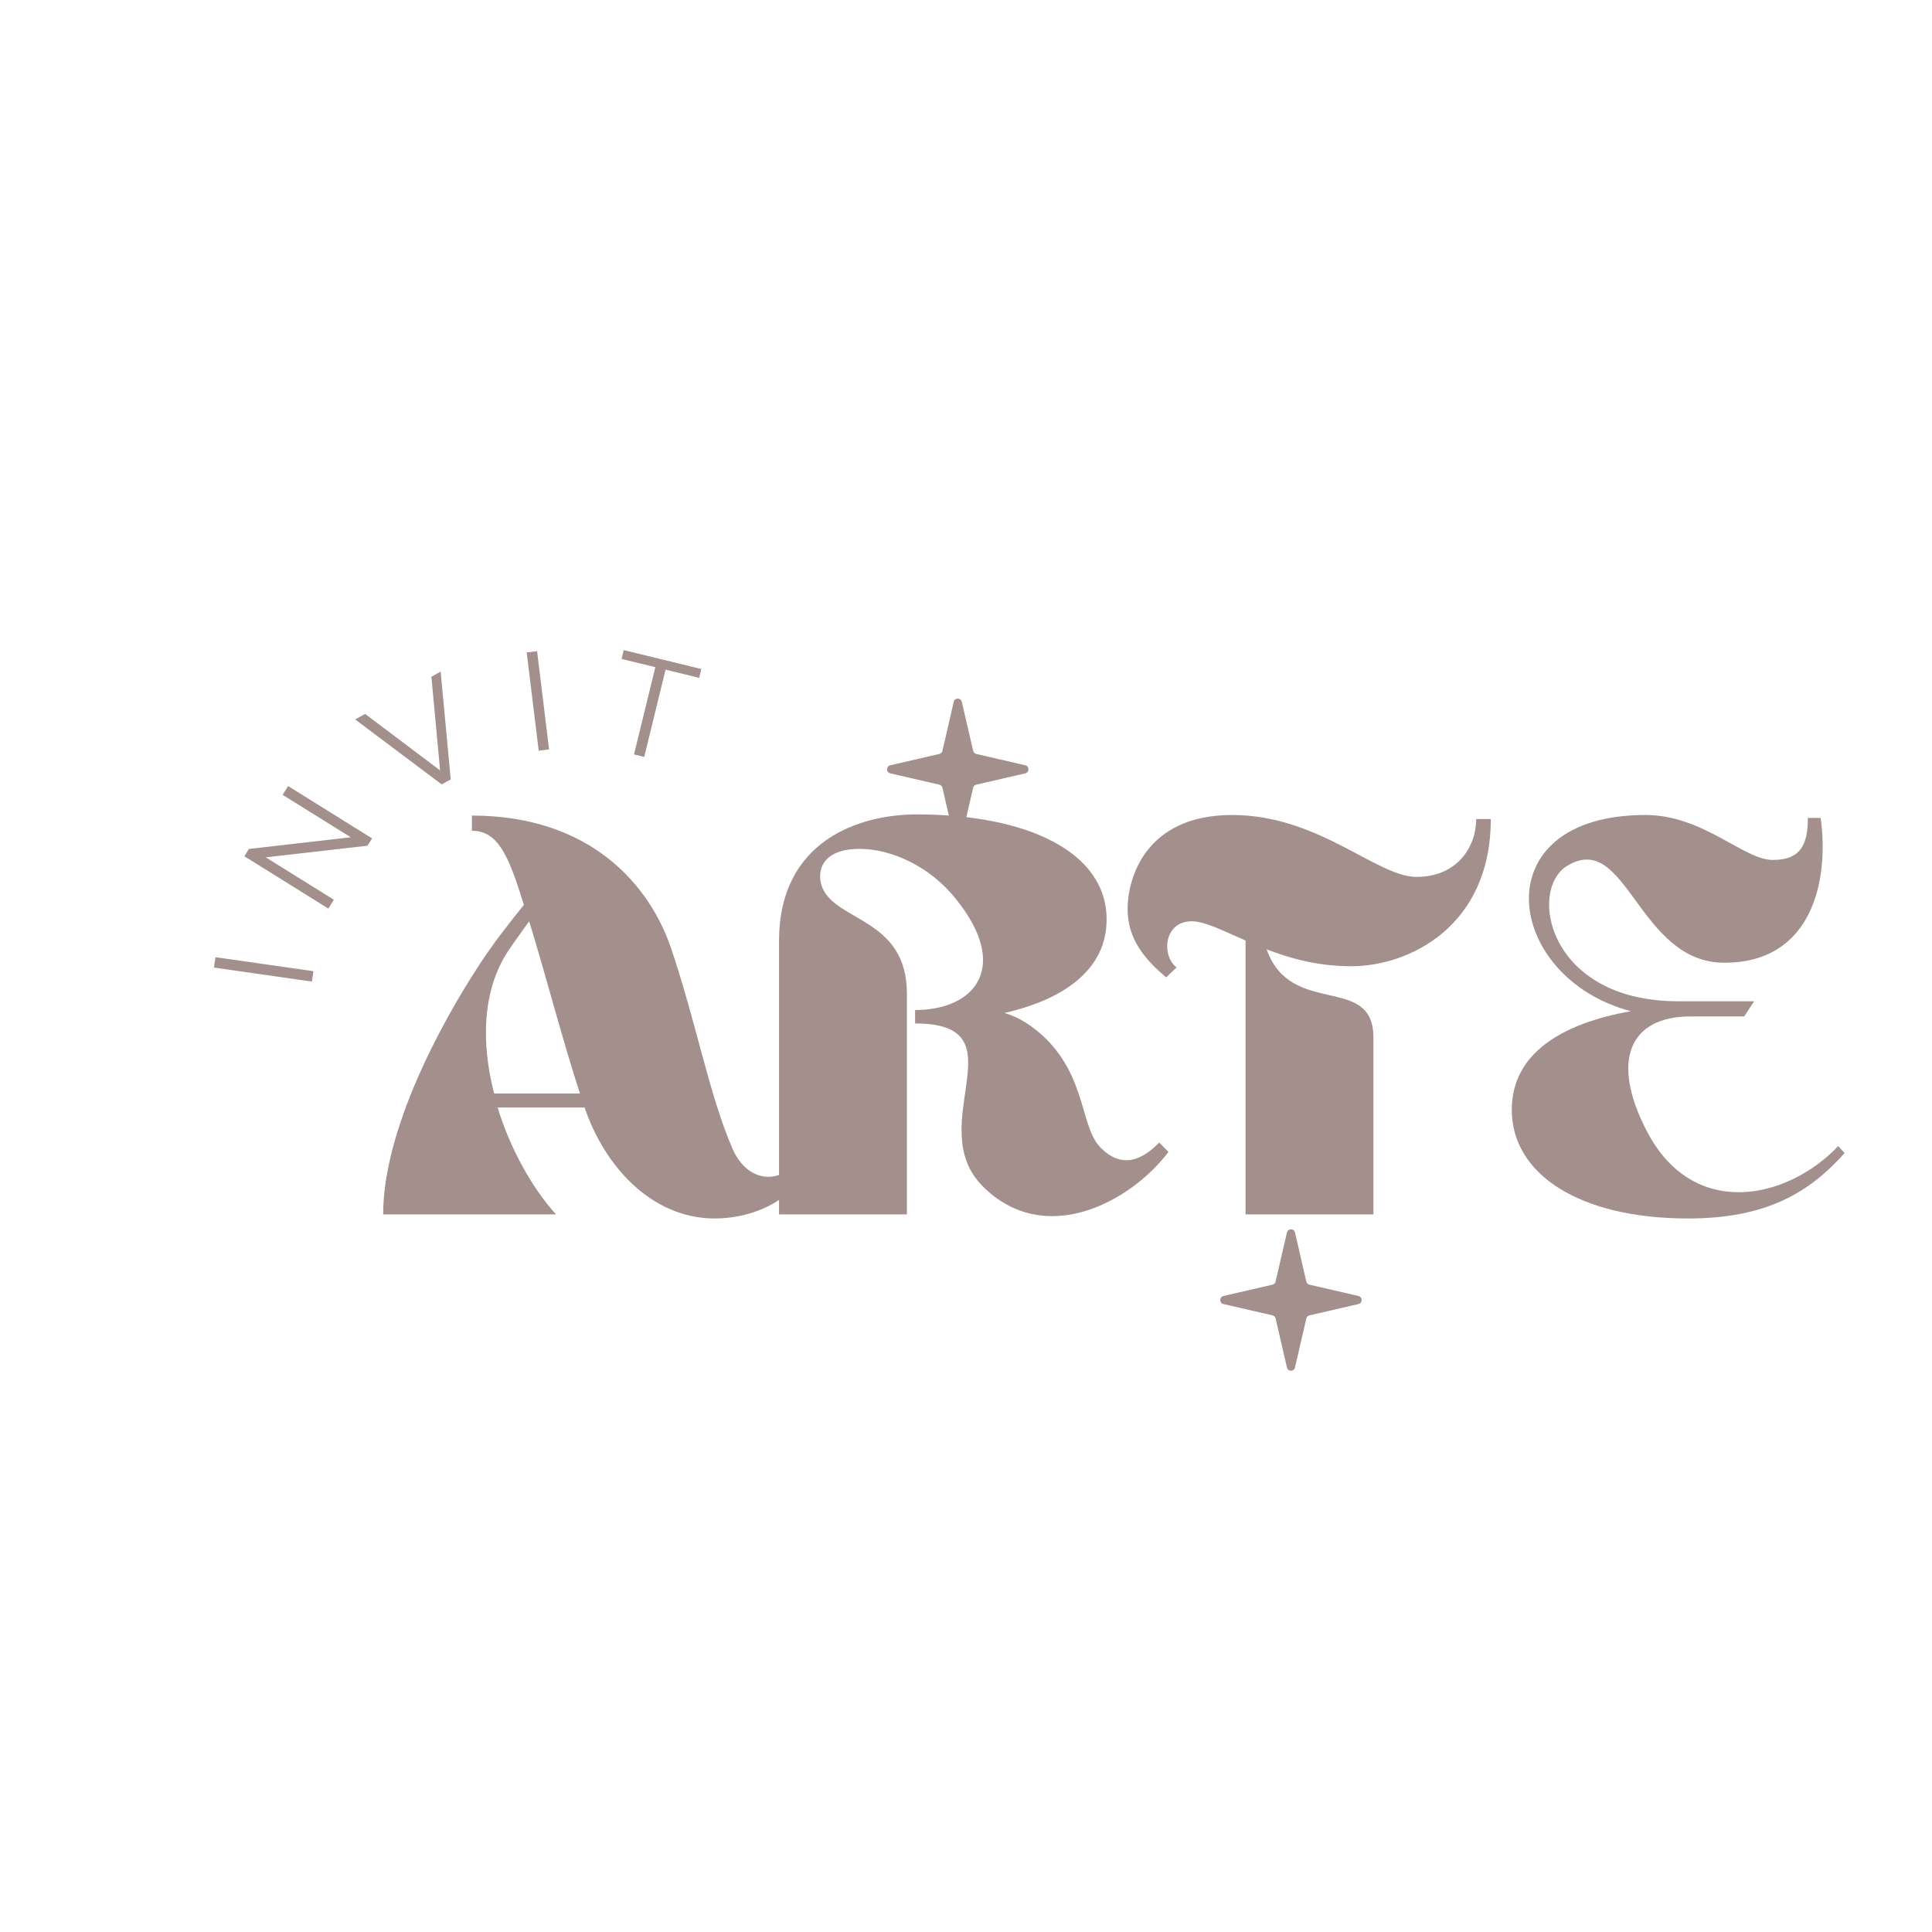
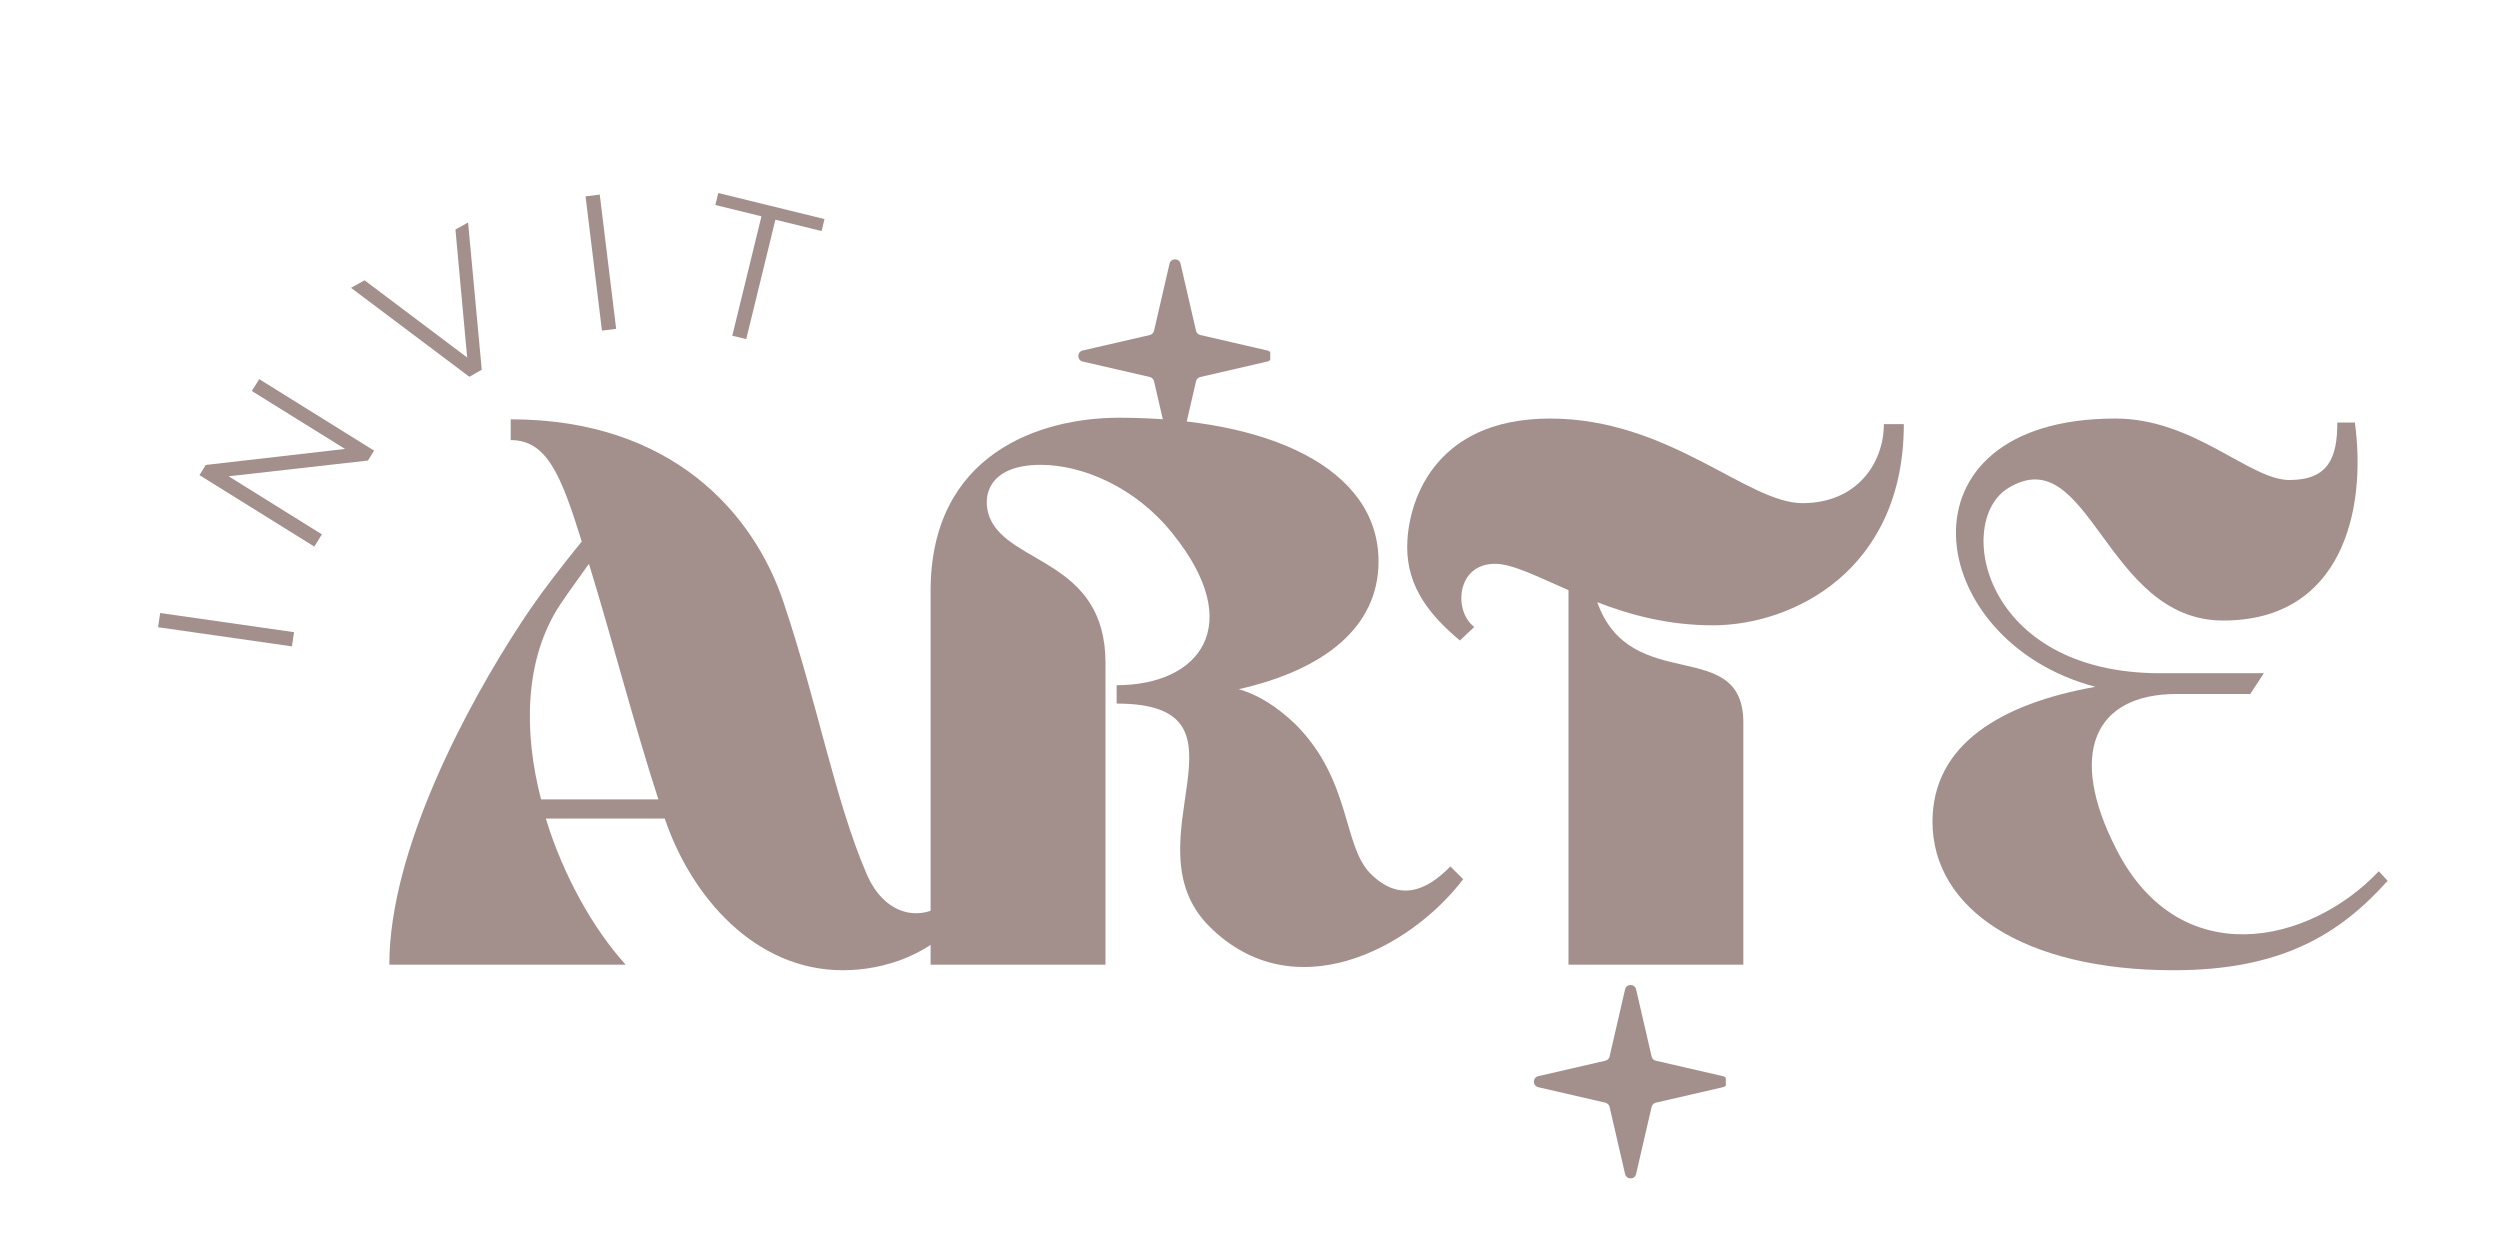
- <svg xmlns="http://www.w3.org/2000/svg" width="500" zoomAndPan="magnify" viewBox="0 0 375 375" height="500" preserveAspectRatio="xMidYMid meet" version="1.0">
+ <svg xmlns="http://www.w3.org/2000/svg" width="400" zoomAndPan="magnify" viewBox="0 0 300 150" height="200" preserveAspectRatio="xMidYMid meet" version="1.0">
  <defs>
    <g />
-     <clipPath id="f992029a28">
-       <path d="M 236.766 238.609 L 264.297 238.609 L 264.297 266.059 L 236.766 266.059 Z M 236.766 238.609 " clip-rule="nonzero" />
+     <clipPath id="677a9aa0ef">
+       <path d="M 184 118.199 L 207.098 118.199 L 207.098 141.406 L 184 141.406 Z M 184 118.199 " clip-rule="nonzero" />
    </clipPath>
-     <clipPath id="11e13c0e5b">
-       <path d="M 236.73 262 L 245 262 L 245 267.848 L 236.73 267.848 Z M 236.73 262 " clip-rule="nonzero" />
+     <clipPath id="a5d95a33b3">
+       <path d="M 183.969 138 L 191 138 L 191 142.941 L 183.969 142.941 Z M 183.969 138 " clip-rule="nonzero" />
    </clipPath>
-     <clipPath id="a622a05bf0">
-       <path d="M 172.098 135.598 L 199.629 135.598 L 199.629 163.047 L 172.098 163.047 Z M 172.098 135.598 " clip-rule="nonzero" />
+     <clipPath id="94d0acd024">
+       <path d="M 129.328 31.117 L 152.43 31.117 L 152.43 54.328 L 129.328 54.328 Z M 129.328 31.117 " clip-rule="nonzero" />
    </clipPath>
-     <clipPath id="59db514af4">
-       <path d="M 172.062 159 L 180 159 L 180 164.832 L 172.062 164.832 Z M 172.062 159 " clip-rule="nonzero" />
+     <clipPath id="35965b7cf5">
+       <path d="M 129.301 51 L 136 51 L 136 55.863 L 129.301 55.863 Z M 129.301 51 " clip-rule="nonzero" />
    </clipPath>
  </defs>
  <g fill="#a38f8b" fill-opacity="1">
-     <g transform="translate(72.33359, 235.7136)">
+     <g transform="translate(44.99526, 115.7566)">
      <g>
-         <path d="M 35.59 0 C 31.055 -4.988 26.746 -12.582 24.254 -20.742 L 41.141 -20.742 C 44.883 -9.633 53.949 0.793 66.414 0.793 C 72.195 0.793 79.449 -1.359 83.984 -7.707 L 82.055 -9.746 C 78.43 -5.895 72.648 -6.348 69.816 -12.809 C 65.281 -23.348 62.902 -36.836 58.027 -51.344 C 53.836 -64.035 42.16 -77.41 19.266 -77.41 L 19.266 -74.461 C 24.367 -74.461 26.406 -69.59 29.355 -60.07 C 26.406 -56.441 23.234 -52.363 20.742 -48.508 C 13.148 -36.949 2.039 -16.32 2.039 0 Z M 40.234 -23.461 L 23.574 -23.461 C 21.082 -33.094 21.195 -43.41 26.293 -51.117 C 27.656 -53.156 29.016 -54.969 30.375 -56.895 C 33.66 -46.242 36.836 -33.887 40.234 -23.461 Z M 40.234 -23.461 " />
+         <path d="M 30.082 0 C 26.25 -4.215 22.609 -10.633 20.504 -17.531 L 34.777 -17.531 C 37.941 -8.145 45.605 0.672 56.145 0.672 C 61.031 0.672 67.16 -1.148 70.992 -6.516 L 69.367 -8.238 C 66.301 -4.98 61.414 -5.367 59.02 -10.828 C 55.188 -19.738 53.172 -31.137 49.055 -43.402 C 45.508 -54.133 35.641 -65.438 16.289 -65.438 L 16.289 -62.945 C 20.598 -62.945 22.324 -58.828 24.812 -50.777 C 22.324 -47.711 19.641 -44.262 17.531 -41.008 C 11.113 -31.234 1.723 -13.797 1.723 0 Z M 34.012 -19.832 L 19.93 -19.832 C 17.82 -27.977 17.918 -36.695 22.227 -43.211 C 23.379 -44.934 24.527 -46.469 25.676 -48.098 C 28.457 -39.09 31.137 -28.648 34.012 -19.832 Z M 34.012 -19.832 " />
      </g>
    </g>
  </g>
  <g fill="#a38f8b" fill-opacity="1">
-     <g transform="translate(148.6036, 235.7136)">
+     <g transform="translate(109.469, 115.7566)">
      <g>
-         <path d="M 29.016 -37.062 C 50.094 -37.062 30.262 -17.34 42.16 -5.441 C 54.062 6.461 70.609 -2.152 78.203 -12.129 L 76.391 -13.941 C 72.875 -10.312 69.023 -8.953 65.055 -12.922 C 61.09 -16.887 62.336 -26.18 54.402 -34.113 C 51.684 -36.723 49.074 -38.309 46.355 -39.102 C 58.367 -41.82 66.188 -47.828 66.188 -57.234 C 66.188 -70.496 50.547 -77.637 29.355 -77.637 C 18.133 -77.637 2.605 -72.535 2.605 -53.043 L 2.605 0 L 27.426 0 L 27.426 -42.84 C 27.426 -57.461 13.715 -56.781 10.992 -63.469 C 9.859 -66.301 10.652 -70.949 18.246 -70.949 C 24.141 -70.949 31.734 -67.777 36.949 -61.203 C 47.488 -48.168 40.801 -39.668 29.016 -39.668 Z M 29.016 -37.062 " />
+         <path d="M 24.527 -31.328 C 42.348 -31.328 25.582 -14.66 35.641 -4.598 C 45.699 5.461 59.688 -1.82 66.109 -10.25 L 64.574 -11.785 C 61.605 -8.719 58.348 -7.57 54.992 -10.922 C 51.641 -14.277 52.695 -22.133 45.988 -28.84 C 43.688 -31.043 41.484 -32.383 39.188 -33.055 C 49.34 -35.352 55.953 -40.43 55.953 -48.383 C 55.953 -59.594 42.73 -65.629 24.812 -65.629 C 15.328 -65.629 2.203 -61.316 2.203 -44.84 L 2.203 0 L 23.188 0 L 23.188 -36.215 C 23.188 -48.574 11.594 -48 9.293 -53.652 C 8.336 -56.047 9.008 -59.977 15.426 -59.977 C 20.406 -59.977 26.828 -57.293 31.234 -51.738 C 40.145 -40.719 34.492 -33.531 24.527 -33.531 Z M 24.527 -31.328 " />
      </g>
    </g>
  </g>
  <g fill="#a38f8b" fill-opacity="1">
-     <g transform="translate(216.8273, 235.7136)">
+     <g transform="translate(167.1409, 115.7566)">
      <g>
-         <path d="M 9.52 -46.016 L 11.559 -47.941 C 8.613 -50.094 8.953 -56.895 14.508 -56.895 C 17 -56.895 20.516 -55.082 24.934 -53.156 L 24.934 0 L 49.754 0 L 49.754 -34.34 C 49.754 -46.809 33.773 -38.082 29.016 -51.457 C 33.66 -49.641 39.102 -48.168 45.449 -48.168 C 56.668 -48.168 72.535 -55.875 72.535 -76.73 L 69.703 -76.73 C 69.703 -71.289 65.961 -65.508 58.141 -65.508 C 50.32 -65.508 39.215 -77.523 22.328 -77.523 C 5.441 -77.523 2.039 -65.168 2.039 -59.277 C 2.039 -53.496 5.328 -49.527 9.52 -46.016 Z M 9.52 -46.016 " />
+         <path d="M 8.047 -38.898 L 9.773 -40.527 C 7.281 -42.348 7.57 -48.098 12.262 -48.098 C 14.371 -48.098 17.34 -46.562 21.078 -44.934 L 21.078 0 L 42.059 0 L 42.059 -29.031 C 42.059 -39.57 28.551 -32.191 24.527 -43.496 C 28.457 -41.965 33.055 -40.719 38.418 -40.719 C 47.902 -40.719 61.316 -47.234 61.316 -64.863 L 58.922 -64.863 C 58.922 -60.262 55.762 -55.379 49.148 -55.379 C 42.539 -55.379 33.148 -65.531 18.875 -65.531 C 4.598 -65.531 1.723 -55.09 1.723 -50.109 C 1.723 -45.223 4.504 -41.867 8.047 -38.898 Z M 8.047 -38.898 " />
      </g>
    </g>
  </g>
  <g fill="#a38f8b" fill-opacity="1">
-     <g transform="translate(291.3974, 235.7136)">
+     <g transform="translate(230.1776, 115.7566)">
      <g>
-         <path d="M 49.074 -41.367 L 34.34 -41.367 C 9.066 -41.367 5.102 -63.016 12.809 -67.664 C 24.367 -74.691 26.52 -48.848 43.297 -48.848 C 60.184 -48.848 63.695 -64.488 61.996 -76.957 L 59.504 -76.957 C 59.504 -71.969 58.254 -68.797 52.703 -68.797 C 47.035 -68.797 39.215 -77.523 27.996 -77.523 C -3.969 -77.523 0.566 -45.902 25.16 -39.441 C 11.789 -37.062 2.039 -31.281 2.039 -20.289 C 2.039 -7.934 14.961 0.793 36.27 0.793 C 51.57 0.793 59.844 -4.309 66.641 -11.902 L 65.395 -13.262 C 55.535 -2.832 37.062 1.246 28.109 -16.434 C 21.195 -29.922 24.934 -38.422 36.723 -38.422 L 47.148 -38.422 Z M 49.074 -41.367 " />
+         <path d="M 41.484 -34.969 L 29.031 -34.969 C 7.664 -34.969 4.312 -53.27 10.828 -57.199 C 20.598 -63.137 22.418 -41.293 36.598 -41.293 C 50.875 -41.293 53.844 -54.516 52.406 -65.055 L 50.301 -65.055 C 50.301 -60.84 49.246 -58.156 44.551 -58.156 C 39.762 -58.156 33.148 -65.531 23.664 -65.531 C -3.352 -65.531 0.48 -38.801 21.27 -33.34 C 9.965 -31.328 1.723 -26.441 1.723 -17.148 C 1.723 -6.707 12.648 0.672 30.66 0.672 C 43.594 0.672 50.586 -3.641 56.336 -10.059 L 55.281 -11.211 C 46.945 -2.395 31.328 1.055 23.762 -13.891 C 17.918 -25.293 21.078 -32.48 31.043 -32.48 L 39.855 -32.48 Z M 41.484 -34.969 " />
      </g>
    </g>
  </g>
-   <g clip-path="url(#f992029a28)">
-     <path fill="#a38f8b" d="M 263.676 251.551 L 254.156 249.355 C 253.855 249.285 253.625 249.051 253.555 248.75 L 251.355 239.23 C 251.164 238.402 249.984 238.402 249.793 239.23 L 247.594 248.75 C 247.523 249.051 247.293 249.285 246.992 249.355 L 237.473 251.551 C 236.641 251.742 236.641 252.926 237.473 253.117 L 246.992 255.312 C 247.293 255.383 247.523 255.617 247.594 255.914 L 249.793 265.434 C 249.984 266.266 251.164 266.266 251.355 265.434 L 253.555 255.914 C 253.625 255.617 253.855 255.383 254.156 255.312 L 263.676 253.117 C 264.504 252.926 264.504 251.742 263.676 251.551 " fill-opacity="1" fill-rule="nonzero" />
+   <g clip-path="url(#677a9aa0ef)">
+     <path fill="#a38f8b" d="M 206.746 129.141 L 198.699 127.285 C 198.445 127.227 198.25 127.027 198.191 126.773 L 196.332 118.727 C 196.172 118.023 195.172 118.023 195.008 118.727 L 193.152 126.773 C 193.094 127.027 192.895 127.227 192.641 127.285 L 184.594 129.141 C 183.891 129.301 183.891 130.301 184.594 130.465 L 192.641 132.32 C 192.895 132.379 193.094 132.578 193.152 132.832 L 195.008 140.879 C 195.172 141.582 196.172 141.582 196.332 140.879 L 198.191 132.832 C 198.25 132.578 198.445 132.379 198.699 132.32 L 206.746 130.465 C 207.449 130.301 207.449 129.301 206.746 129.141 " fill-opacity="1" fill-rule="nonzero" />
  </g>
-   <g clip-path="url(#11e13c0e5b)">
-     <path fill="#a38f8b" d="M 244.039 272.18 L 236.73 270.492 C 236.5 270.438 236.32 270.262 236.266 270.031 L 234.582 262.723 C 234.434 262.082 233.523 262.082 233.379 262.723 L 231.691 270.031 C 231.637 270.262 231.457 270.438 231.23 270.492 L 223.918 272.18 C 223.281 272.328 223.281 273.234 223.918 273.383 L 231.23 275.066 C 231.457 275.121 231.637 275.301 231.691 275.531 L 233.379 282.84 C 233.523 283.477 234.434 283.477 234.582 282.84 L 236.266 275.531 C 236.32 275.301 236.5 275.121 236.73 275.066 L 244.039 273.383 C 244.676 273.234 244.676 272.328 244.039 272.18 " fill-opacity="1" fill-rule="nonzero" />
+   <g clip-path="url(#a5d95a33b3)">
+     <path fill="#a38f8b" d="M 190.145 146.582 L 183.965 145.156 C 183.773 145.109 183.621 144.957 183.574 144.766 L 182.148 138.586 C 182.023 138.047 181.258 138.047 181.133 138.586 L 179.707 144.766 C 179.66 144.957 179.512 145.109 179.316 145.156 L 173.137 146.582 C 172.598 146.707 172.598 147.473 173.137 147.598 L 179.316 149.023 C 179.512 149.066 179.66 149.219 179.707 149.414 L 181.133 155.594 C 181.258 156.133 182.023 156.133 182.148 155.594 L 183.574 149.414 C 183.621 149.219 183.773 149.066 183.965 149.023 L 190.145 147.598 C 190.684 147.473 190.684 146.707 190.145 146.582 " fill-opacity="1" fill-rule="nonzero" />
  </g>
-   <g clip-path="url(#a622a05bf0)">
-     <path fill="#a38f8b" d="M 199.008 148.539 L 189.488 146.34 C 189.188 146.273 188.953 146.039 188.887 145.738 L 186.688 136.219 C 186.496 135.391 185.312 135.391 185.121 136.219 L 182.926 145.738 C 182.855 146.039 182.621 146.273 182.324 146.34 L 172.805 148.539 C 171.973 148.73 171.973 149.91 172.805 150.105 L 182.324 152.301 C 182.621 152.371 182.855 152.602 182.926 152.902 L 185.121 162.422 C 185.312 163.254 186.496 163.254 186.688 162.422 L 188.887 152.902 C 188.953 152.602 189.188 152.371 189.488 152.301 L 199.008 150.105 C 199.836 149.91 199.836 148.73 199.008 148.539 " fill-opacity="1" fill-rule="nonzero" />
+   <g clip-path="url(#94d0acd024)">
+     <path fill="#a38f8b" d="M 152.082 42.059 L 144.031 40.203 C 143.777 40.145 143.582 39.945 143.523 39.695 L 141.664 31.645 C 141.504 30.945 140.504 30.945 140.344 31.645 L 138.484 39.695 C 138.426 39.945 138.227 40.145 137.977 40.203 L 129.926 42.059 C 129.227 42.223 129.227 43.223 129.926 43.383 L 137.977 45.242 C 138.227 45.301 138.426 45.496 138.484 45.75 L 140.344 53.797 C 140.504 54.5 141.504 54.5 141.664 53.797 L 143.523 45.75 C 143.582 45.496 143.777 45.301 144.031 45.242 L 152.082 43.383 C 152.781 43.223 152.781 42.223 152.082 42.059 " fill-opacity="1" fill-rule="nonzero" />
  </g>
-   <g clip-path="url(#59db514af4)">
-     <path fill="#a38f8b" d="M 179.367 169.168 L 172.059 167.48 C 171.832 167.426 171.652 167.246 171.598 167.02 L 169.91 159.707 C 169.766 159.07 168.855 159.07 168.707 159.707 L 167.023 167.02 C 166.969 167.246 166.789 167.426 166.559 167.48 L 159.25 169.168 C 158.613 169.312 158.613 170.223 159.25 170.367 L 166.559 172.055 C 166.789 172.109 166.969 172.289 167.023 172.52 L 168.707 179.828 C 168.855 180.465 169.766 180.465 169.91 179.828 L 171.598 172.52 C 171.652 172.289 171.832 172.109 172.059 172.055 L 179.367 170.367 C 180.008 170.223 180.008 169.312 179.367 169.168 " fill-opacity="1" fill-rule="nonzero" />
+   <g clip-path="url(#35965b7cf5)">
+     <path fill="#a38f8b" d="M 135.477 59.5 L 129.301 58.074 C 129.105 58.031 128.953 57.879 128.906 57.684 L 127.48 51.504 C 127.359 50.965 126.59 50.965 126.465 51.504 L 125.039 57.684 C 124.996 57.879 124.844 58.031 124.648 58.074 L 118.469 59.5 C 117.93 59.625 117.93 60.391 118.469 60.516 L 124.648 61.941 C 124.844 61.988 124.996 62.141 125.039 62.332 L 126.465 68.512 C 126.59 69.051 127.359 69.051 127.48 68.512 L 128.906 62.332 C 128.953 62.141 129.105 61.988 129.301 61.941 L 135.477 60.516 C 136.016 60.391 136.016 59.625 135.477 59.5 " fill-opacity="1" fill-rule="nonzero" />
  </g>
  <g fill="#a38f8b" fill-opacity="1">
-     <g transform="translate(60.10401, 193.6188)">
+     <g transform="translate(34.65763, 80.17289)">
      <g>
-         <path d="M -18.578 -5.812 L -18.281 -7.828 L 0.734 -5.109 L 0.438 -3.094 Z M -18.578 -5.812 " />
+         <path d="M -15.688 -4.906 L -15.438 -6.609 L 0.625 -4.312 L 0.375 -2.609 Z M -15.688 -4.906 " />
      </g>
    </g>
  </g>
  <g fill="#a38f8b" fill-opacity="1">
-     <g transform="translate(62.0786, 179.0126)">
+     <g transform="translate(36.32682, 67.82571)">
      <g>
-         <path d="M -6.156 -26.438 L 10.141 -16.281 L 9.25 -14.859 L -10.5 -12.609 L 2.719 -4.375 L 1.656 -2.656 L -14.641 -12.812 L -13.766 -14.234 L 6 -16.5 L -7.219 -24.734 Z M -6.156 -26.438 " />
+         <path d="M -5.219 -22.328 L 8.562 -13.75 L 7.828 -12.562 L -8.891 -10.672 L 2.297 -3.703 L 1.391 -2.234 L -12.391 -10.812 L -11.641 -12.031 L 5.078 -13.953 L -6.109 -20.906 Z M -5.219 -22.328 " />
      </g>
    </g>
  </g>
  <g fill="#a38f8b" fill-opacity="1">
-     <g transform="translate(78.25116, 156.4417)">
+     <g transform="translate(49.99806, 48.74574)">
      <g>
-         <path d="M 7.281 -26.078 L 9.234 -5.156 L 7.484 -4.188 L -9.312 -16.797 L -7.391 -17.875 L 7.172 -6.906 L 5.484 -25.078 Z M 7.281 -26.078 " />
+         <path d="M 6.172 -22.047 L 7.812 -4.375 L 6.328 -3.531 L -7.875 -14.203 L -6.25 -15.109 L 6.062 -5.844 L 4.656 -21.203 Z M 6.172 -22.047 " />
      </g>
    </g>
  </g>
  <g fill="#a38f8b" fill-opacity="1">
-     <g transform="translate(101.4513, 146.0822)">
+     <g transform="translate(69.61, 39.98848)">
      <g>
-         <path d="M 0.781 -19.438 L 2.797 -19.688 L 5.125 -0.625 L 3.109 -0.375 Z M 0.781 -19.438 " />
+         <path d="M 0.656 -16.422 L 2.359 -16.641 L 4.328 -0.531 L 2.625 -0.312 Z M 0.656 -16.422 " />
      </g>
    </g>
  </g>
  <g fill="#a38f8b" fill-opacity="1">
-     <g transform="translate(116.4036, 144.8084)">
+     <g transform="translate(82.24969, 38.91166)">
      <g>
-         <path d="M 10.797 -15.312 L 4.25 -16.906 L 4.656 -18.625 L 19.719 -14.953 L 19.312 -13.234 L 12.781 -14.828 L 8.641 2.109 L 6.656 1.625 Z M 10.797 -15.312 " />
+         <path d="M 9.125 -12.953 L 3.594 -14.312 L 3.938 -15.75 L 16.688 -12.625 L 16.344 -11.188 L 10.797 -12.547 L 7.297 1.781 L 5.625 1.375 Z M 9.125 -12.953 " />
      </g>
    </g>
  </g>
</svg>
